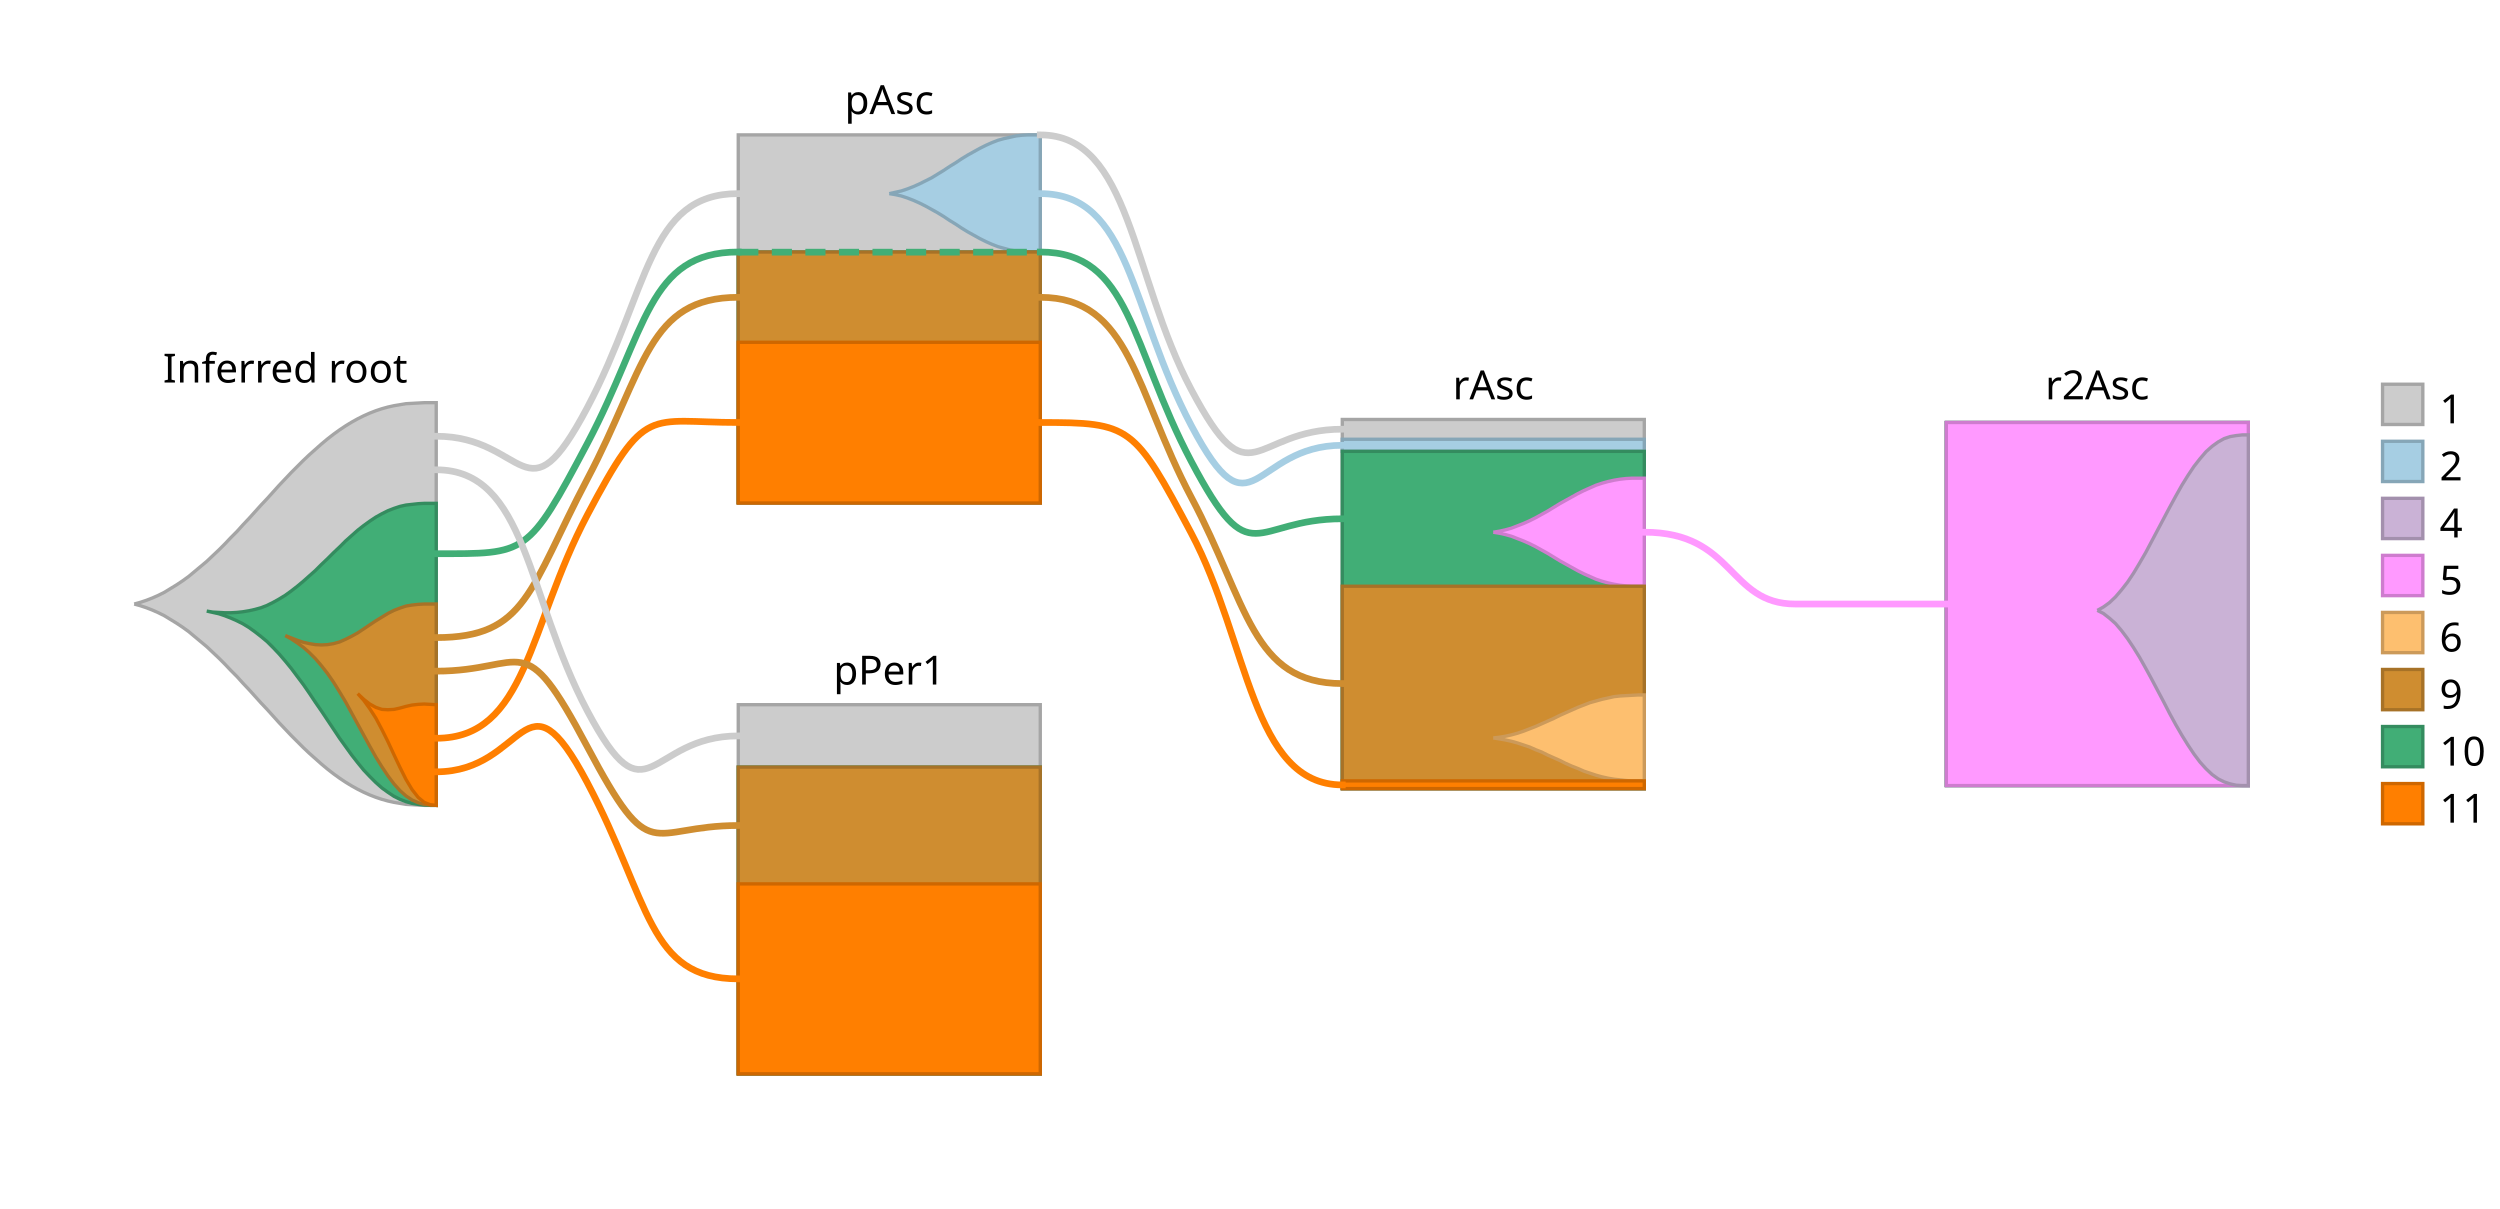
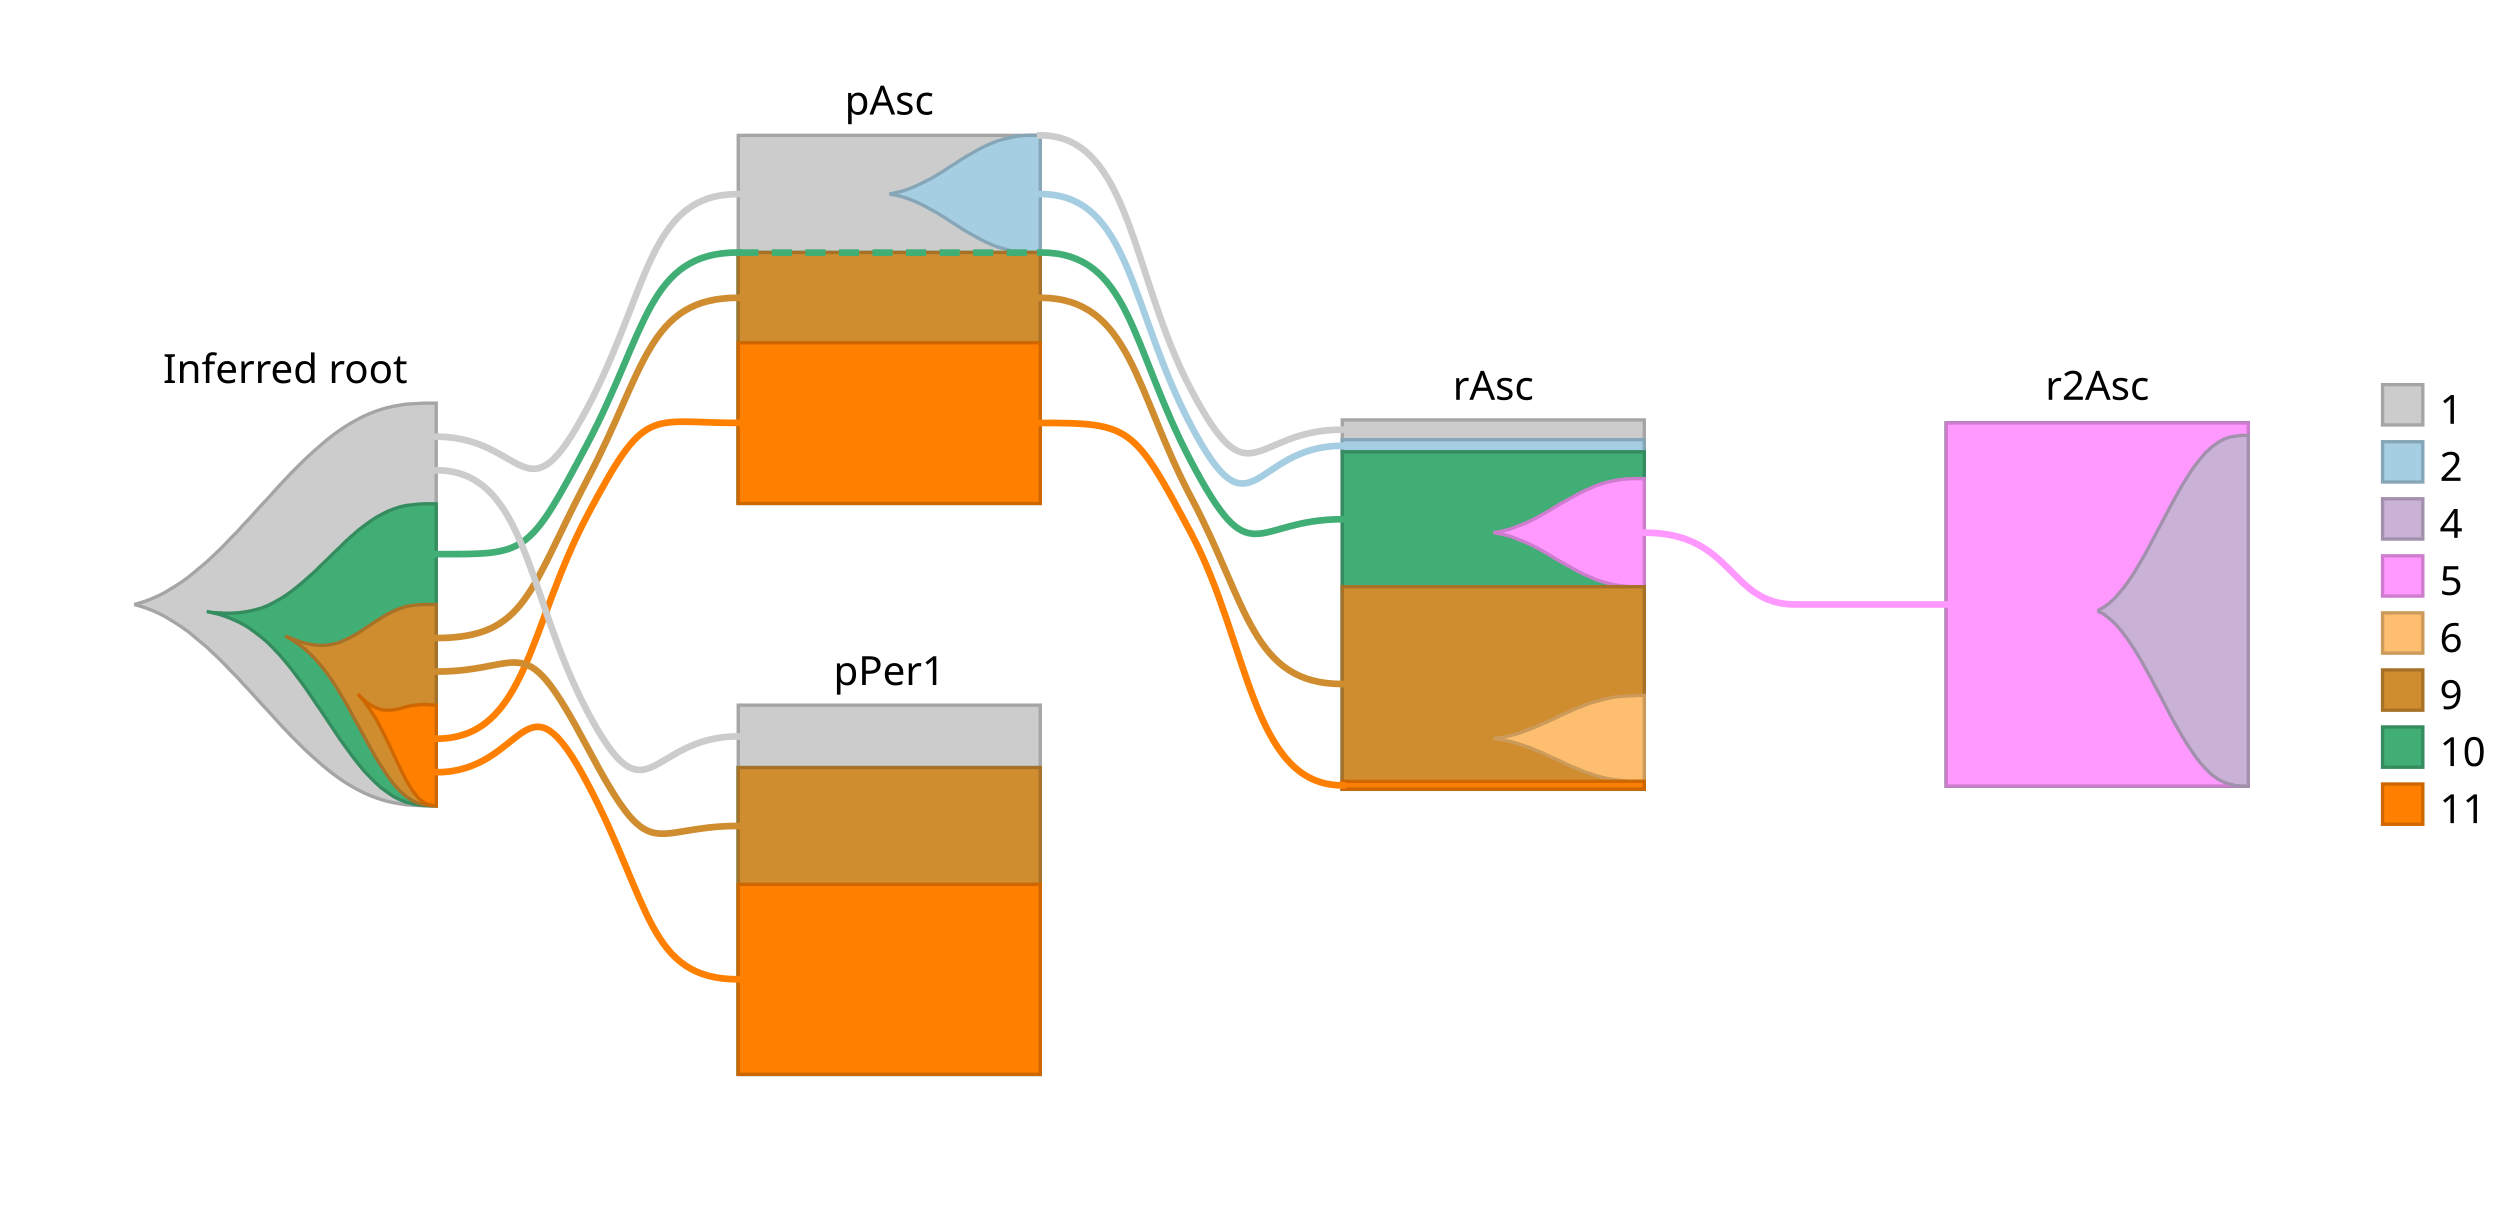
- <svg xmlns="http://www.w3.org/2000/svg" version="1.1" viewBox="0 0 745 360" width="596" height="288">
+ <svg xmlns="http://www.w3.org/2000/svg" version="1.1" viewBox="0 0 745 360" width="670" height="324">
  <g transform="matrix(1,0,0,1,0,180)">
    <g class="sample-group">
      <g transform="matrix(1,0,0,1,40,-60)" class="sample" data-sample="root">
        <g class="bell">
          <path d="M0,60L1.8,60.5L3.6,61.1L5.4,61.8L7.2,62.6L9,63.5L10.8,64.6L12.6,65.7L14.4,66.9L16.2,68.2L18,69.7L19.8,71.2L21.6,72.7L23.4,74.4L25.2,76.1L27,77.9L28.8,79.8L30.6,81.6L32.4,83.6L34.2,85.5L36,87.5L37.8,89.5L39.6,91.4L41.4,93.4L43.2,95.4L45,97.3L46.8,99.2L48.6,101L50.4,102.8L52.2,104.5L54,106.1L55.8,107.7L57.6,109.2L59.4,110.6L61.2,111.9L63,113.1L64.8,114.2L66.6,115.2L68.4,116.1L70.2,116.9L72,117.6L73.8,118.2L75.6,118.7L77.4,119.1L79.2,119.4L81,119.7L82.8,119.8L84.6,119.9L86.4,120L88.2,120L90,120L90,0L88.2,0L86.4,0L84.6,0.1L82.8,0.2L81,0.3L79.2,0.6L77.4,0.9L75.6,1.3L73.8,1.8L72,2.4L70.2,3.1L68.4,3.9L66.6,4.8L64.8,5.8L63,6.9L61.2,8.1L59.4,9.4L57.6,10.8L55.8,12.3L54,13.9L52.2,15.5L50.4,17.2L48.6,19L46.8,20.8L45,22.7L43.2,24.6L41.4,26.6L39.6,28.6L37.8,30.5L36,32.5L34.2,34.5L32.4,36.4L30.6,38.4L28.8,40.2L27,42.1L25.2,43.9L23.4,45.6L21.6,47.3L19.8,48.8L18,50.3L16.2,51.8L14.4,53.1L12.6,54.3L10.8,55.4L9,56.5L7.2,57.4L5.4,58.2L3.6,58.9L1.8,59.5L0,60L0,60" fill="#cccccc" stroke="#a5a5a5" class="subclone" />
          <path d="M21.6,62.1L23.4,62.5L25.2,62.9L27,63.5L28.8,64.2L30.6,65L32.4,65.9L34.2,67L36,68.3L37.8,69.7L39.6,71.2L41.4,73L43.2,74.9L45,77L46.8,79.2L48.6,81.6L50.4,84L52.2,86.6L54,89.3L55.8,91.9L57.6,94.6L59.4,97.3L61.2,100L63,102.5L64.8,105L66.6,107.3L68.4,109.5L70.2,111.4L72,113.2L73.8,114.8L75.6,116.1L77.4,117.3L79.2,118.2L81,118.9L82.8,119.4L84.6,119.7L86.4,119.9L88.2,120L90,120L90,30L88.2,30L86.4,30L84.6,30.1L82.8,30.3L81,30.5L79.2,30.9L77.4,31.5L75.6,32.2L73.8,33.1L72,34.1L70.2,35.3L68.4,36.6L66.6,38L64.8,39.6L63,41.2L61.2,43L59.4,44.7L57.6,46.5L55.8,48.2L54,50L52.2,51.6L50.4,53.2L48.6,54.7L46.8,56.1L45,57.4L43.2,58.5L41.4,59.5L39.6,60.4L37.8,61.1L36,61.6L34.2,62L32.4,62.3L30.6,62.5L28.8,62.6L27,62.6L25.2,62.5L23.4,62.4L21.6,62.1L21.6,62.1" fill="#41ae76" stroke="#348c5f" class="subclone" />
          <path d="M45,69.4L46.8,70.4L48.6,71.6L50.4,72.9L52.2,74.5L54,76.3L55.8,78.4L57.6,80.7L59.4,83.3L61.2,86.2L63,89.2L64.8,92.5L66.6,95.8L68.4,99.1L70.2,102.4L72,105.6L73.8,108.5L75.6,111.2L77.4,113.6L79.2,115.6L81,117.2L82.8,118.4L84.6,119.2L86.4,119.7L88.2,119.9L90,120L90,60L88.2,60L86.4,60L84.6,60.1L82.8,60.3L81,60.6L79.2,61.2L77.4,61.9L75.6,62.8L73.8,63.9L72,65L70.2,66.2L68.4,67.4L66.6,68.6L64.8,69.6L63,70.5L61.2,71.3L59.4,71.8L57.6,72.1L55.8,72.2L54,72.1L52.2,71.8L50.4,71.4L48.6,70.8L46.8,70.1L45,69.4L45,69.4" fill="#cf8d30" stroke="#a77227" class="subclone" />
          <path d="M66.6,86.7L68.4,88.7L70.2,91.2L72,94L73.8,97.4L75.6,101L77.4,104.9L79.2,108.7L81,112.3L82.8,115.3L84.6,117.6L86.4,119.1L88.2,119.8L90,120L90,90L88.2,89.9L86.4,89.8L84.6,89.9L82.8,90.1L81,90.5L79.2,91L77.4,91.4L75.6,91.5L73.8,91.4L72,90.8L70.2,89.8L68.4,88.4L66.6,86.7L66.6,86.7" fill="#ff7f00" stroke="#ce6700" class="subclone" />
        </g>
        <text x="45" y="-6" font-family="sans-serif" font-size="12" text-anchor="middle" class="sample-display-name">
          <tspan dy="0" x="45">Inferred root</tspan>
        </text>
      </g>
      <g transform="matrix(1,0,0,1,220,-140)" class="sample" data-sample="XXXX_pAsc_DNA1">
        <g class="bell">
          <rect width="90" height="109.7" x="0" y="0.2" fill="#cccccc" stroke="#a5a5a5" class="subclone" />
          <path d="M45,17.7L46.8,18L48.6,18.4L50.4,19L52.2,19.7L54,20.5L55.8,21.4L57.6,22.4L59.4,23.4L61.2,24.5L63,25.7L64.8,26.8L66.6,28L68.4,29.1L70.2,30.1L72,31.1L73.8,32L75.6,32.8L77.4,33.5L79.2,34L81,34.5L82.8,34.8L84.6,35L86.4,35.1L88.2,35.1L90,35.1L90,0.2L88.2,0.2L86.4,0.2L84.6,0.3L82.8,0.5L81,0.9L79.2,1.3L77.4,1.8L75.6,2.5L73.8,3.3L72,4.2L70.2,5.2L68.4,6.2L66.6,7.3L64.8,8.5L63,9.6L61.2,10.8L59.4,11.9L57.6,13L55.8,13.9L54,14.8L52.2,15.6L50.4,16.3L48.6,16.9L46.8,17.3L45,17.7L45,17.7" fill="#a6cee3" stroke="#86a6b7" class="subclone" />
          <rect width="90" height="74.7" x="0" y="35.1" fill="#41ae76" stroke="#348c5f" class="subclone" />
          <rect width="90" height="74.7" x="0" y="35.1" fill="#cf8d30" stroke="#a77227" class="subclone" />
          <rect width="90" height="47.9" x="0" y="62" fill="#ff7f00" stroke="#ce6700" class="subclone" />
          <line x1="0" y1="35.145" x2="90" y2="35.145" stroke-dasharray="6,4" stroke-width="2" stroke="#41ae76" class="pass-through" />
        </g>
        <text x="45" y="-6" font-family="sans-serif" font-size="12" text-anchor="middle" class="sample-display-name">
          <tspan dy="0" x="45">pAsc</tspan>
        </text>
      </g>
      <g transform="matrix(1,0,0,1,220,30)" class="sample" data-sample="XXXX_pPer1_DNA">
        <g class="bell">
          <rect width="90" height="110.1" x="0" y="0" fill="#cccccc" stroke="#a5a5a5" class="subclone" />
          <rect width="90" height="91.4" x="0" y="18.6" fill="#41ae76" stroke="#348c5f" class="subclone" />
          <rect width="90" height="91.4" x="0" y="18.6" fill="#cf8d30" stroke="#a77227" class="subclone" />
          <rect width="90" height="56.6" x="0" y="53.4" fill="#ff7f00" stroke="#ce6700" class="subclone" />
        </g>
        <text x="45" y="-6" font-family="sans-serif" font-size="12" text-anchor="middle" class="sample-display-name">
          <tspan dy="0" x="45">pPer1</tspan>
        </text>
      </g>
      <g transform="matrix(1,0,0,1,400,-55)" class="sample" data-sample="XXXX_rAsc_DNA4">
        <g class="bell">
          <rect width="90" height="110.1" x="0" y="0" fill="#cccccc" stroke="#a5a5a5" class="subclone" />
          <rect width="90" height="3.6" x="0" y="5.9" fill="#a6cee3" stroke="#86a6b7" class="subclone" />
          <rect width="90" height="100.5" x="0" y="9.5" fill="#41ae76" stroke="#348c5f" class="subclone" />
          <path d="M45,33.6L46.8,33.9L48.6,34.3L50.4,34.8L52.2,35.5L54,36.2L55.8,37L57.6,37.9L59.4,38.9L61.2,39.9L63,41L64.8,42.1L66.6,43.1L68.4,44.1L70.2,45.1L72,46L73.8,46.8L75.6,47.6L77.4,48.2L79.2,48.7L81,49.1L82.8,49.4L84.6,49.6L86.4,49.7L88.2,49.7L90,49.7L90,17.5L88.2,17.5L86.4,17.5L84.6,17.6L82.8,17.8L81,18.1L79.2,18.5L77.4,19L75.6,19.6L73.8,20.4L72,21.2L70.2,22.1L68.4,23.1L66.6,24.1L64.8,25.1L63,26.2L61.2,27.3L59.4,28.3L57.6,29.3L55.8,30.2L54,31L52.2,31.7L50.4,32.4L48.6,32.9L46.8,33.3L45,33.6L45,33.6" fill="#ff99ff" stroke="#ce7cce" class="subclone" />
          <rect width="90" height="60.3" x="0" y="49.7" fill="#cf8d30" stroke="#a77227" class="subclone" />
          <path d="M45,94.9L46.8,95.2L48.6,95.5L50.4,95.9L52.2,96.4L54,97L55.8,97.6L57.6,98.4L59.4,99.1L61.2,100L63,100.8L64.8,101.6L66.6,102.5L68.4,103.3L70.2,104L72,104.8L73.8,105.4L75.6,106L77.4,106.5L79.2,106.9L81,107.2L82.8,107.4L84.6,107.6L86.4,107.7L88.2,107.7L90,107.7L90,82.1L88.2,82.1L86.4,82.2L84.6,82.3L82.8,82.4L81,82.6L79.2,83L77.4,83.4L75.6,83.9L73.8,84.4L72,85.1L70.2,85.8L68.4,86.6L66.6,87.4L64.8,88.2L63,89.1L61.2,89.9L59.4,90.7L57.6,91.5L55.8,92.2L54,92.9L52.2,93.5L50.4,94L48.6,94.4L46.8,94.7L45,94.9L45,94.9" fill="#fdbf6f" stroke="#cc9a5a" class="subclone" />
          <rect width="90" height="2.3" x="0" y="107.7" fill="#ff7f00" stroke="#ce6700" class="subclone" />
        </g>
        <text x="45" y="-6" font-family="sans-serif" font-size="12" text-anchor="middle" class="sample-display-name">
          <tspan dy="0" x="45">rAsc</tspan>
        </text>
      </g>
      <g transform="matrix(1,0,0,1,580,-55)" class="sample" data-sample="XXXX_r2Asc_DNA">
        <g class="bell">
          <rect width="90" height="108.2" x="0" y="0.9" fill="#cccccc" stroke="#a5a5a5" class="subclone" />
          <rect width="90" height="108.2" x="0" y="0.9" fill="#41ae76" stroke="#348c5f" class="subclone" />
          <rect width="90" height="108.2" x="0" y="0.9" fill="#ff99ff" stroke="#ce7cce" class="subclone" />
          <path d="M45,56.9L46.8,57.8L48.6,59.2L50.4,60.8L52.2,62.9L54,65.3L55.8,68L57.6,70.9L59.4,74.1L61.2,77.4L63,80.8L64.8,84.2L66.6,87.7L68.4,91L70.2,94.1L72,97L73.8,99.7L75.6,102.1L77.4,104.1L79.2,105.8L81,107.1L82.8,108L84.6,108.6L86.4,109L88.2,109.1L90,109.1L90,4.6L88.2,4.6L86.4,4.8L84.6,5.1L82.8,5.7L81,6.7L79.2,8L77.4,9.6L75.6,11.7L73.8,14L72,16.7L70.2,19.6L68.4,22.8L66.6,26.1L64.8,29.5L63,32.9L61.2,36.3L59.4,39.7L57.6,42.8L55.8,45.8L54,48.5L52.2,50.8L50.4,52.9L48.6,54.6L46.8,55.9L45,56.9L45,56.9" fill="#cab2d6" stroke="#a390ad" class="subclone" />
        </g>
        <text x="45" y="-6" font-family="sans-serif" font-size="12" text-anchor="middle" class="sample-display-name">
          <tspan dy="0" x="45">r2Asc</tspan>
        </text>
      </g>
    </g>
    <g class="tentacle-group">
      <g class="tentacle-bundle" data-sample="XXXX_pAsc_DNA1">
        <path d="M220,-122.3C193,-122.3,193.5,-93.5,175,-58.5C156.5,-23.6,157,-50,130,-50" stroke-width="2" stroke="#cccccc" stroke-linecap="square" fill="transparent" class="tentacle" data-subclone="1" />
        <path d="M220,-104.9C193,-104.9,192.8,-81.5,175,-47.8C157.2,-14.2,157,-15,130,-15" stroke-width="2" stroke="#41ae76" stroke-linecap="square" fill="transparent" class="tentacle" data-subclone="10" />
        <path d="M220,-91.4C193,-91.4,192.3,-69.9,175,-37.2C157.7,-4.4,157,10,130,10" stroke-width="2" stroke="#cf8d30" stroke-linecap="square" fill="transparent" class="tentacle" data-subclone="9" />
        <path d="M220,-54.1C193,-54.1,192.6,-59.8,175,-26.5C157.4,6.8,157,40,130,40" stroke-width="2" stroke="#ff7f00" stroke-linecap="square" fill="transparent" class="tentacle" data-subclone="11" />
      </g>
      <g class="tentacle-bundle" data-sample="XXXX_pPer1_DNA">
        <path d="M220,39.3C193,39.3,193.2,66.2,175,31.8C156.8,-2.6,157,-40,130,-40" stroke-width="2" stroke="#cccccc" stroke-linecap="square" fill="transparent" class="tentacle" data-subclone="1" />
        <path d="M220,66C193,66,194.5,79.2,175,42.5C155.5,5.8,157,20,130,20" stroke-width="2" stroke="#cf8d30" stroke-linecap="square" fill="transparent" class="tentacle" data-subclone="9" />
        <path d="M220,111.7C193,111.7,193.9,88.9,175,53.2C156.1,17.5,157,50,130,50" stroke-width="2" stroke="#ff7f00" stroke-linecap="square" fill="transparent" class="tentacle" data-subclone="11" />
      </g>
      <g class="tentacle-bundle" data-sample="XXXX_rAsc_DNA4">
        <path d="M400,-52.1C373,-52.1,372.9,-30.1,355,-63.9C337.1,-97.7,337,-139.8,310,-139.8" stroke-width="2" stroke="#cccccc" stroke-linecap="square" fill="transparent" class="tentacle" data-subclone="1" />
        <path d="M400,-47.3C373,-47.3,373.4,-18.4,355,-53.2C336.6,-87.9,337,-122.3,310,-122.3" stroke-width="2" stroke="#a6cee3" stroke-linecap="square" fill="transparent" class="tentacle" data-subclone="2" />
        <path d="M400,-25.4C373,-25.4,373.2,-8.1,355,-42.5C336.8,-76.9,337,-104.9,310,-104.9" stroke-width="2" stroke="#41ae76" stroke-linecap="square" fill="transparent" class="tentacle" data-subclone="10" />
        <path d="M400,23.7C373,23.7,371.8,-0.2,355,-31.8C338.2,-63.5,337,-91.4,310,-91.4" stroke-width="2" stroke="#cf8d30" stroke-linecap="square" fill="transparent" class="tentacle" data-subclone="9" />
        <path d="M400,53.9C373,53.9,372.1,11.1,355,-21.1C337.9,-53.3,337,-54.1,310,-54.1" stroke-width="2" stroke="#ff7f00" stroke-linecap="square" fill="transparent" class="tentacle" data-subclone="11" />
      </g>
      <g class="tentacle-bundle" data-sample="XXXX_r2Asc_DNA">
        <path d="M580,0C553,0,555.1,0,535,0C514.9,0,517,-21.4,490,-21.4" stroke-width="2" stroke="#ff99ff" stroke-linecap="square" fill="transparent" class="tentacle" data-subclone="5" />
      </g>
    </g>
  </g>
  <g class="legend" transform="matrix(1,0,0,1,710,180)">
    <rect width="12" height="12" fill="#cccccc" stroke="#a5a5a5" x="0" y="-65.5" />
    <text font-family="sans-serif" font-size="12" dominant-baseline="central" x="17" y="-58.5">
      <tspan dy="0" x="17">1</tspan>
    </text>
    <rect width="12" height="12" fill="#a6cee3" stroke="#86a6b7" x="0" y="-48.5" />
    <text font-family="sans-serif" font-size="12" dominant-baseline="central" x="17" y="-41.5">
      <tspan dy="0" x="17">2</tspan>
    </text>
    <rect width="12" height="12" fill="#cab2d6" stroke="#a390ad" x="0" y="-31.5" />
    <text font-family="sans-serif" font-size="12" dominant-baseline="central" x="17" y="-24.5">
      <tspan dy="0" x="17">4</tspan>
    </text>
    <rect width="12" height="12" fill="#ff99ff" stroke="#ce7cce" x="0" y="-14.5" />
    <text font-family="sans-serif" font-size="12" dominant-baseline="central" x="17" y="-7.5">
      <tspan dy="0" x="17">5</tspan>
    </text>
    <rect width="12" height="12" fill="#fdbf6f" stroke="#cc9a5a" x="0" y="2.5" />
    <text font-family="sans-serif" font-size="12" dominant-baseline="central" x="17" y="9.5">
      <tspan dy="0" x="17">6</tspan>
    </text>
    <rect width="12" height="12" fill="#cf8d30" stroke="#a77227" x="0" y="19.5" />
    <text font-family="sans-serif" font-size="12" dominant-baseline="central" x="17" y="26.5">
      <tspan dy="0" x="17">9</tspan>
    </text>
    <rect width="12" height="12" fill="#41ae76" stroke="#348c5f" x="0" y="36.5" />
    <text font-family="sans-serif" font-size="12" dominant-baseline="central" x="17" y="43.5">
      <tspan dy="0" x="17">10</tspan>
    </text>
    <rect width="12" height="12" fill="#ff7f00" stroke="#ce6700" x="0" y="53.5" />
    <text font-family="sans-serif" font-size="12" dominant-baseline="central" x="17" y="60.5">
      <tspan dy="0" x="17">11</tspan>
    </text>
  </g>
</svg>
